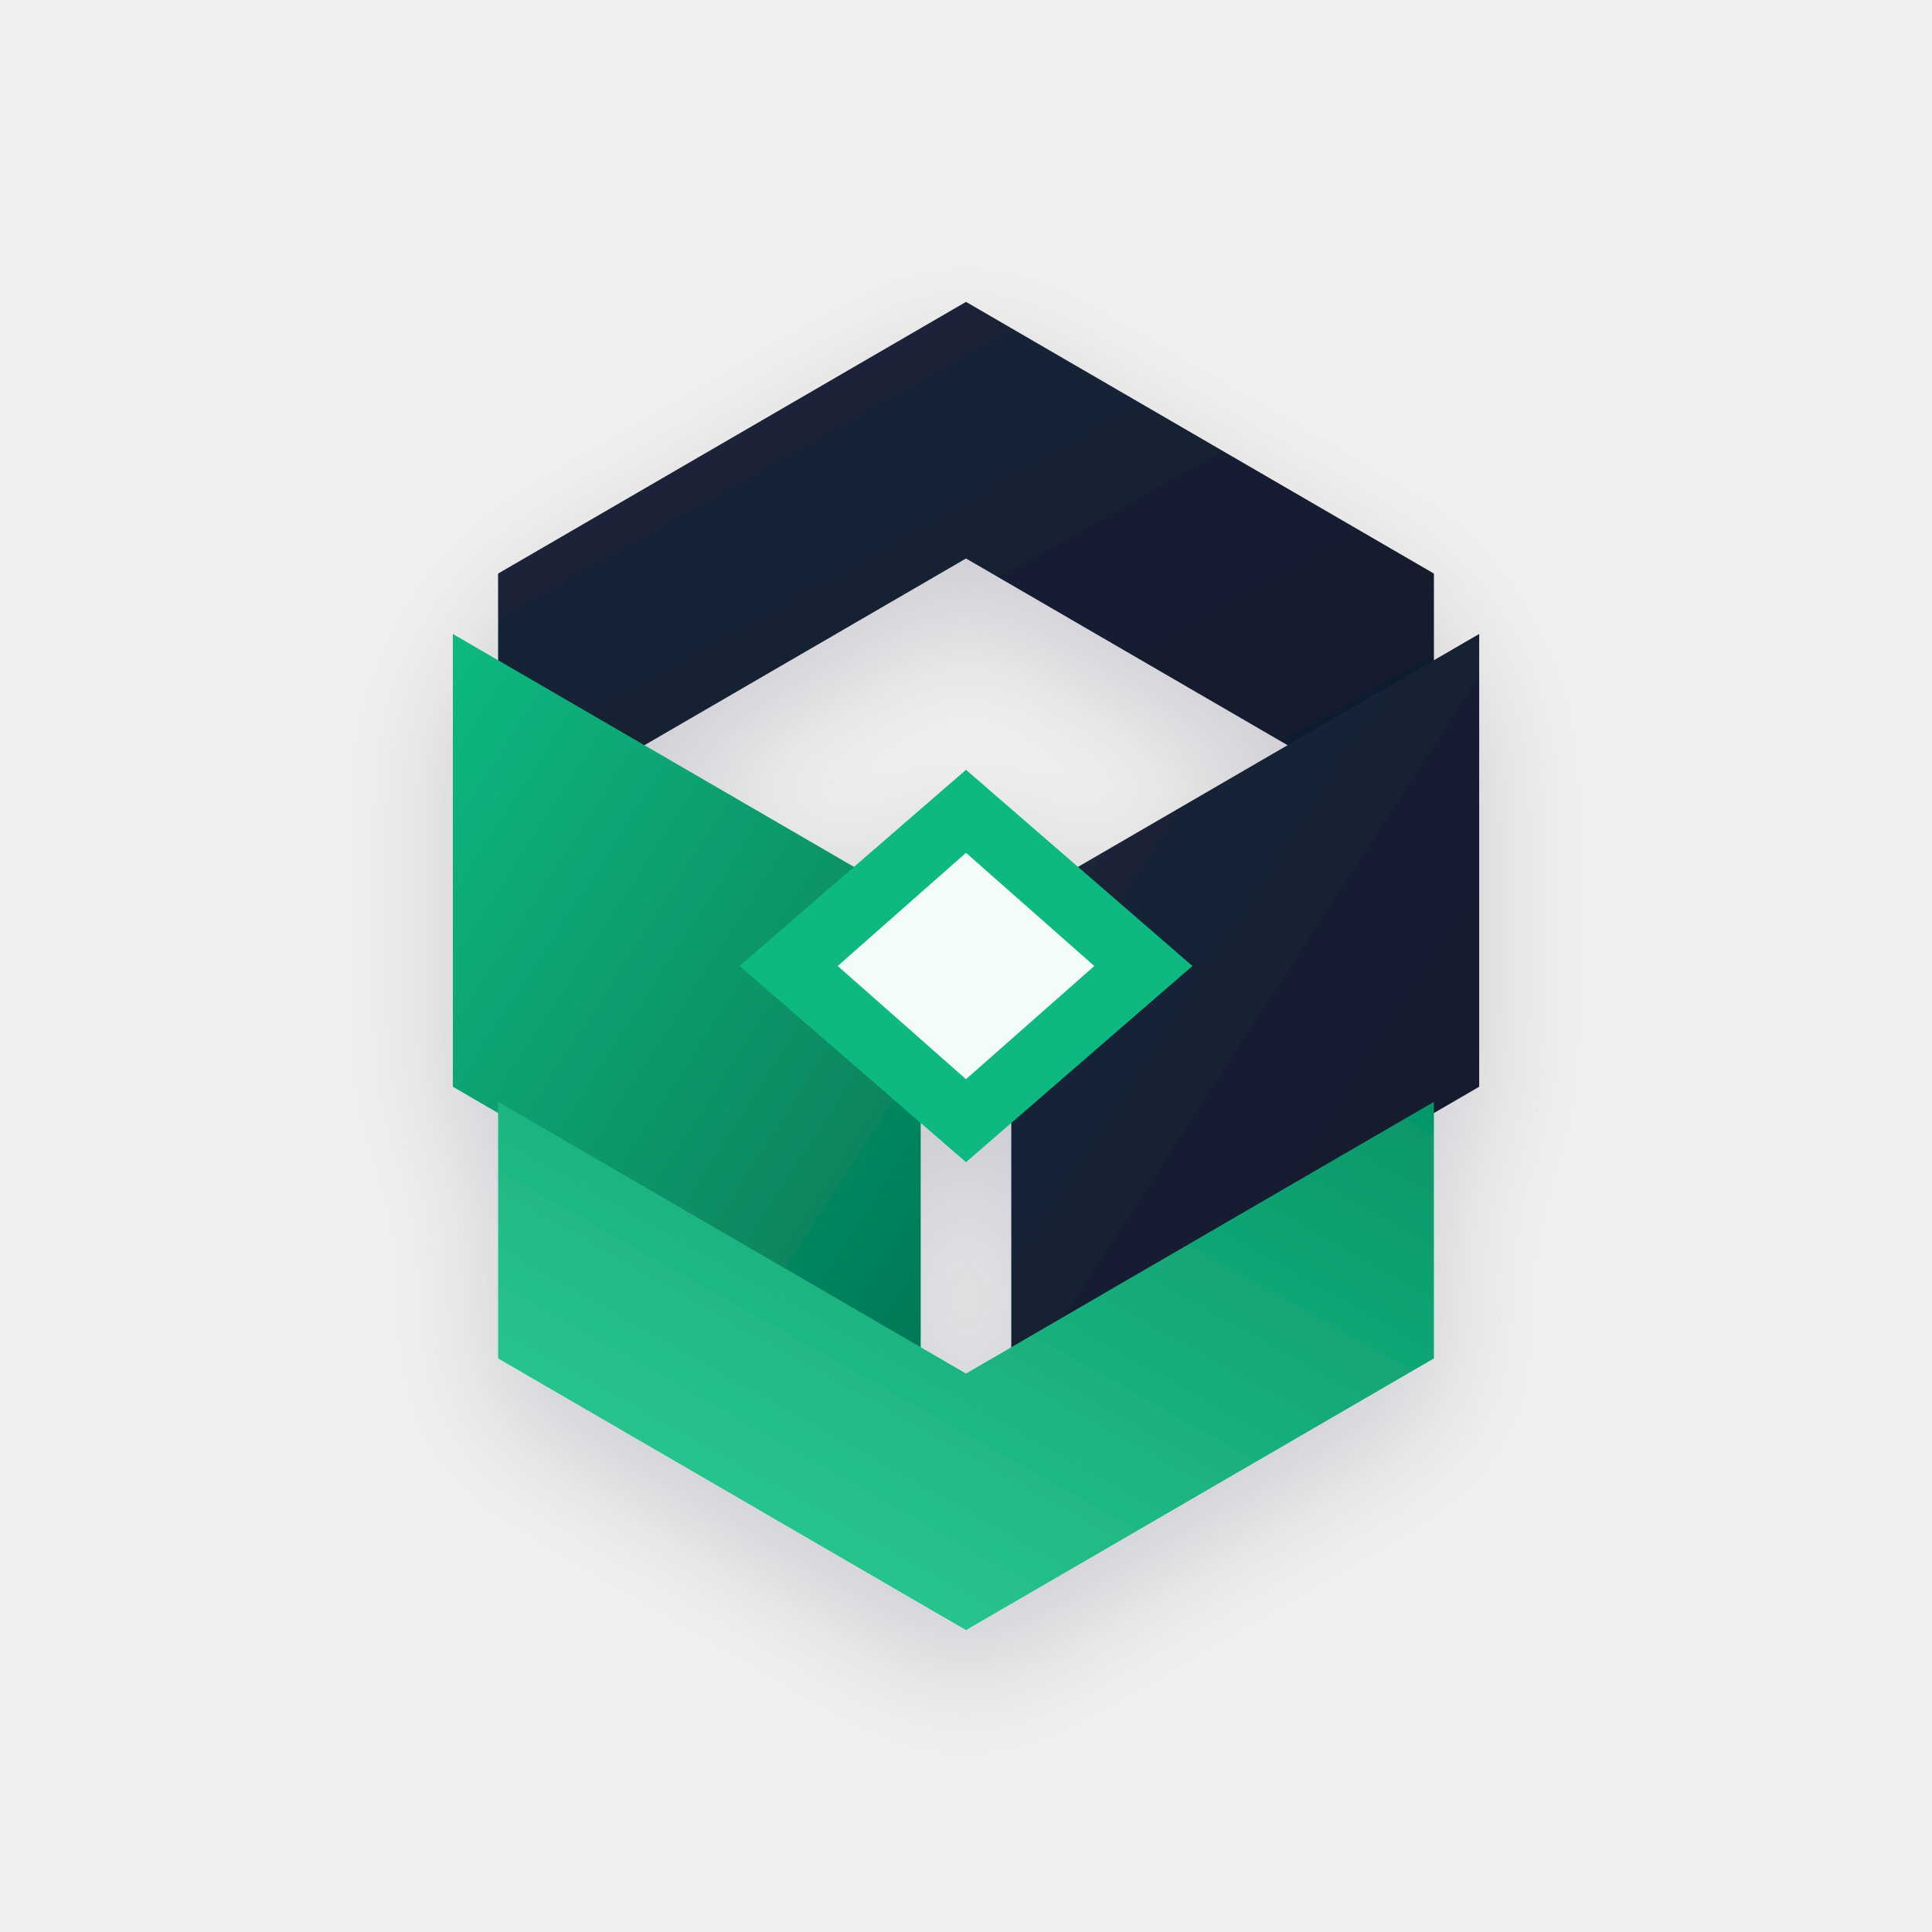
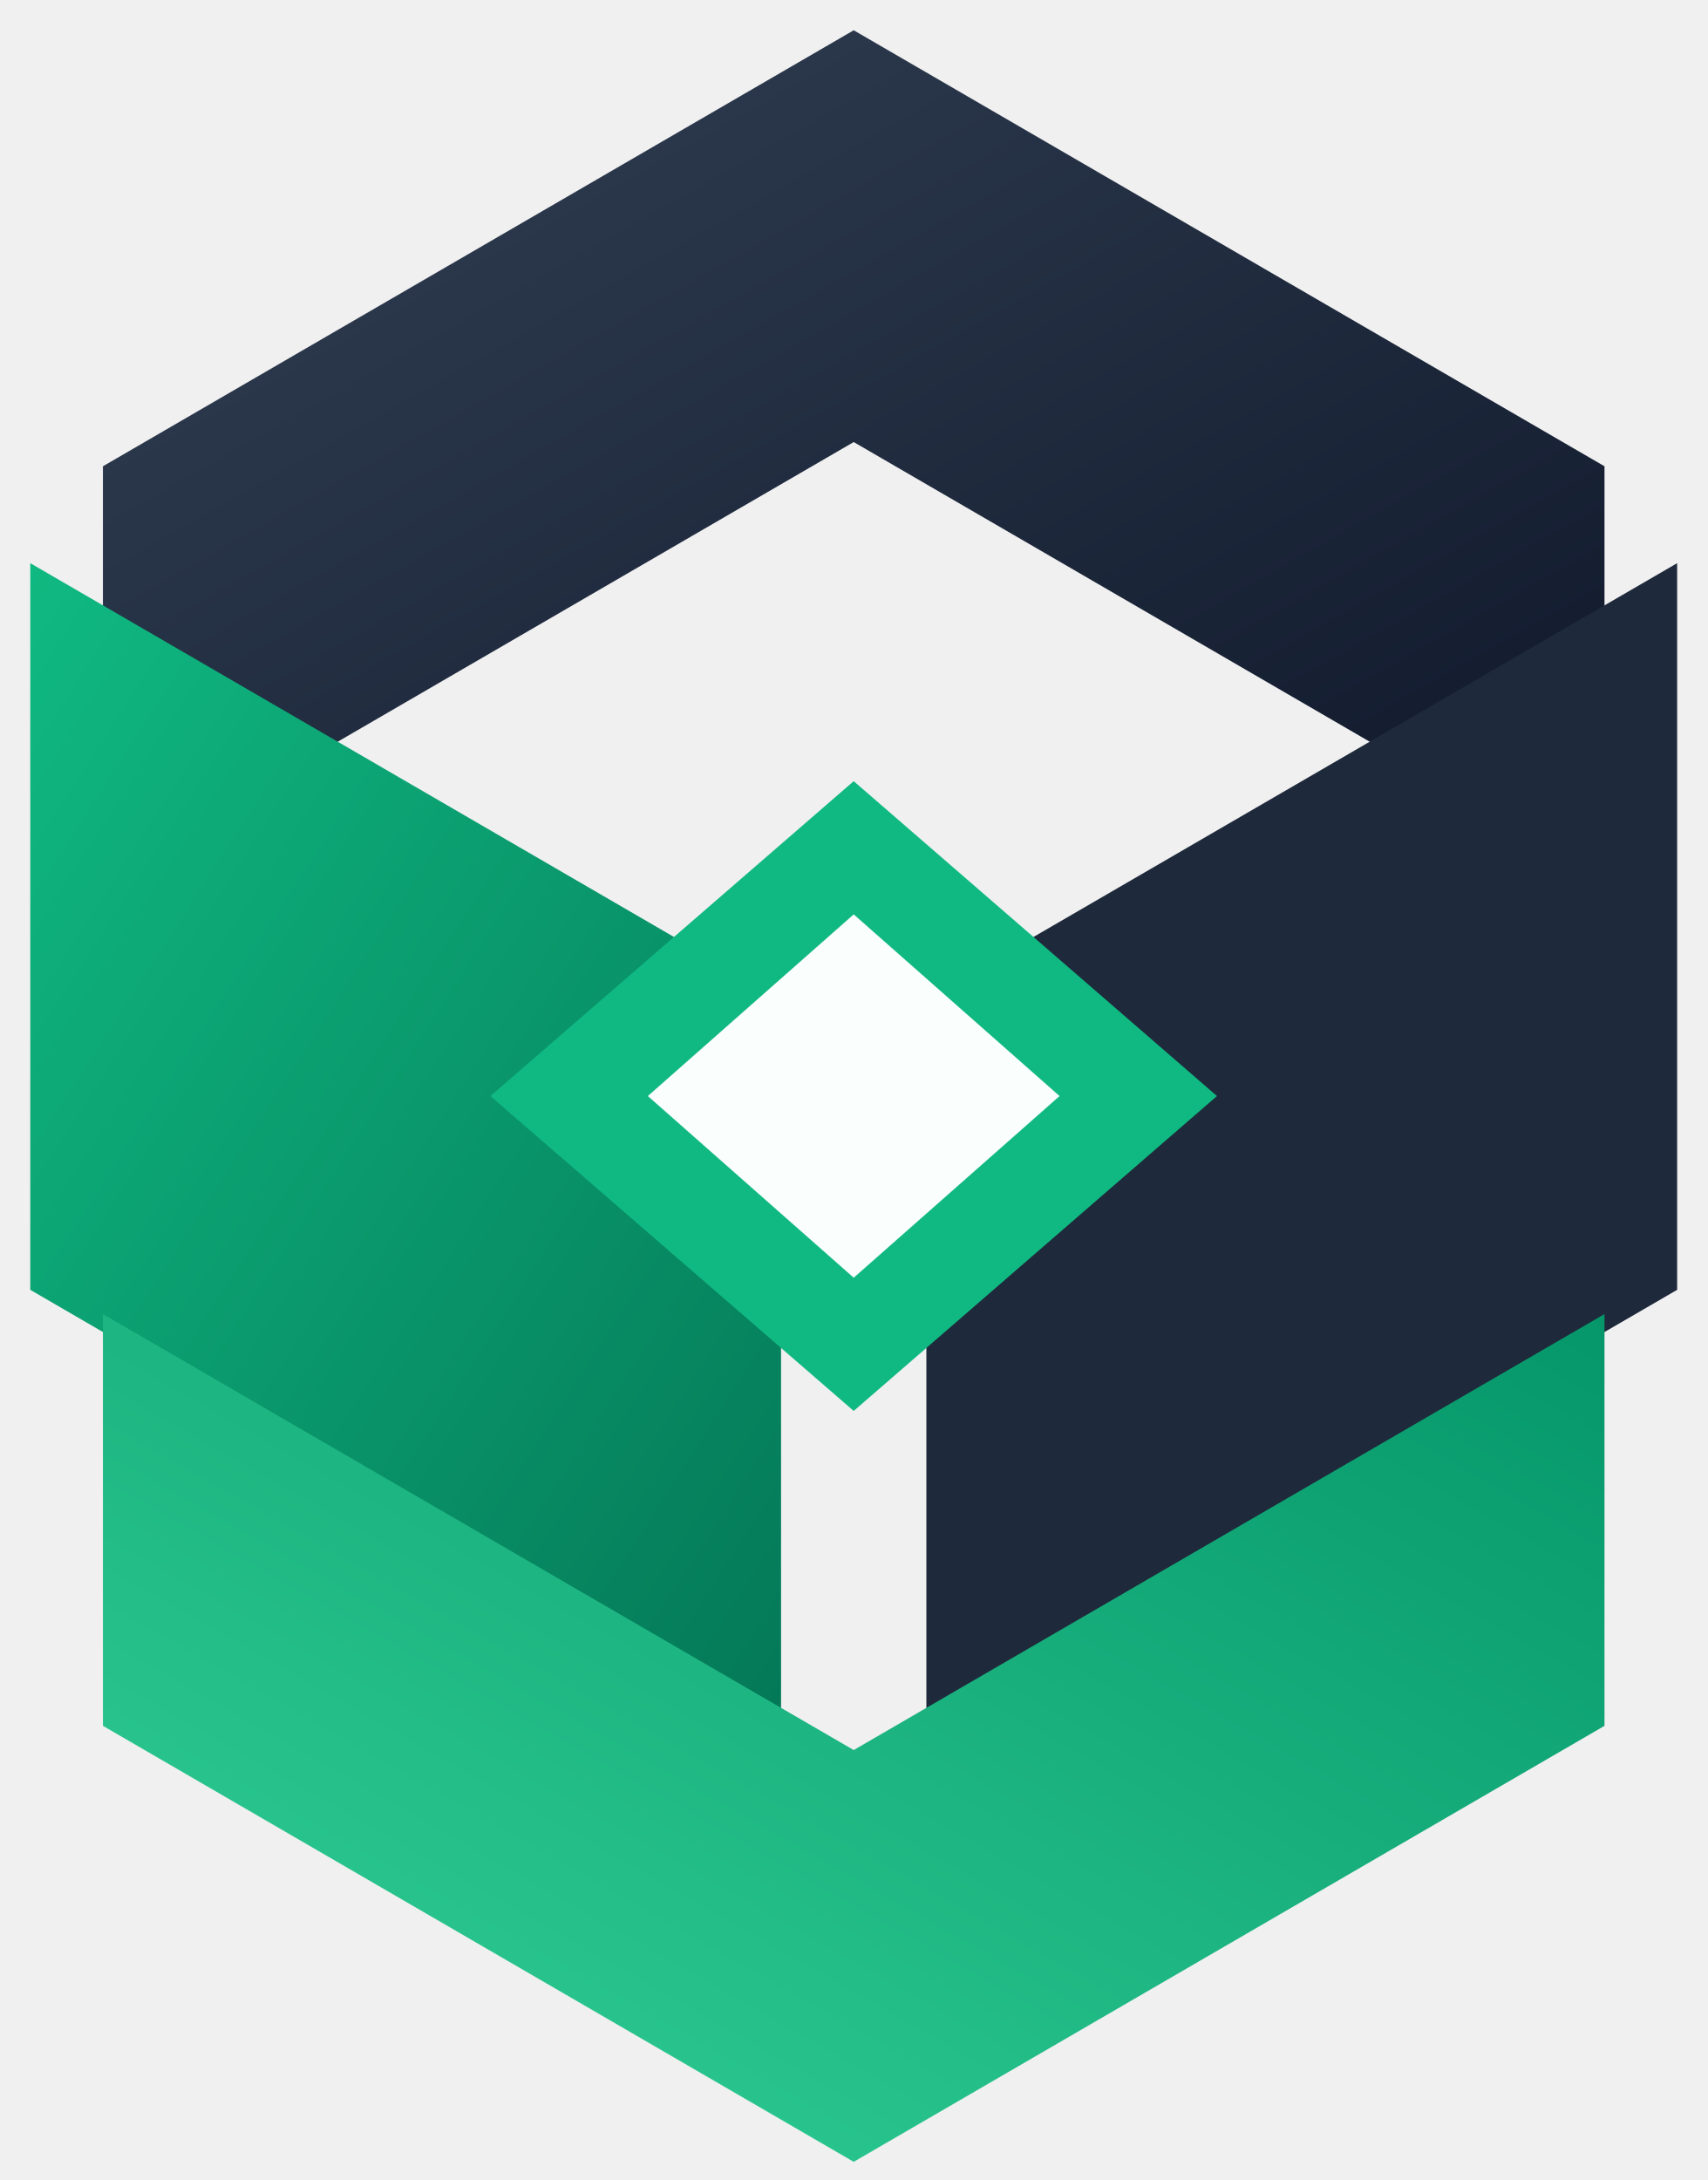
- <svg xmlns="http://www.w3.org/2000/svg" viewBox="0 0 512 512" width="100%" height="100%">
+ <svg xmlns="http://www.w3.org/2000/svg" viewBox="115 75 282 360" width="100%" height="100%">
  <defs>
-     <linearGradient id="opt1_green1" x1="0%" y1="0%" x2="100%" y2="100%">
+     <linearGradient id="corv_g1" x1="0%" y1="0%" x2="100%" y2="100%">
      <stop offset="0%" stop-color="#10b981" />
      <stop offset="100%" stop-color="#047857" />
    </linearGradient>
-     <linearGradient id="opt1_green2" x1="0%" y1="100%" x2="100%" y2="0%">
+     <linearGradient id="corv_g2" x1="0%" y1="100%" x2="100%" y2="0%">
      <stop offset="0%" stop-color="#34d399" />
      <stop offset="100%" stop-color="#059669" />
    </linearGradient>
-     <linearGradient id="opt1_dark" x1="0%" y1="0%" x2="100%" y2="100%">
-       <stop offset="0%" stop-color="#1e293b" />
+     <linearGradient id="corv_dark" x1="0%" y1="0%" x2="100%" y2="100%">
+       <stop offset="0%" stop-color="#334155" />
      <stop offset="100%" stop-color="#0f172a" />
    </linearGradient>
-     <filter id="opt1_shadow" x="-10%" y="-10%" width="120%" height="120%">
-       <feDropShadow dx="0" dy="12" stdDeviation="16" flood-color="#0f172a" flood-opacity="0.15" />
-     </filter>
  </defs>
-   <g filter="url(#opt1_shadow)">
-     <path d="M 256 80 L 380 152 L 380 220 L 256 148 L 132 220 L 132 152 Z" fill="url(#opt1_dark)" />
-     <path d="M 120 168 L 244 240 L 244 360 L 120 288 Z" fill="url(#opt1_green1)" />
-     <path d="M 392 168 L 392 288 L 268 360 L 268 240 Z" fill="url(#opt1_dark)" />
-     <path d="M 256 432 L 132 360 L 132 292 L 256 364 L 380 292 L 380 360 Z" fill="url(#opt1_green2)" />
+   <g>
+     <path d="M 256 80 L 380 152 L 380 220 L 256 148 L 132 220 L 132 152 Z" fill="url(#corv_dark)" />
+     <path d="M 120 168 L 244 240 L 244 360 L 120 288 Z" fill="url(#corv_g1)" />
+     <path d="M 392 168 L 392 288 L 268 360 L 268 240 Z" fill="#1e293b" />
+     <path d="M 256 432 L 132 360 L 132 292 L 256 364 L 380 292 L 380 360 Z" fill="url(#corv_g2)" />
    <polygon points="256,204 316,256 256,308 196,256" fill="#10b981" />
-     <polygon points="256,226 290,256 256,286 222,256" fill="#ffffff" opacity="0.95" />
+     <polygon points="256,226 290,256 256,286 222,256" fill="#ffffff" opacity="0.98" />
  </g>
</svg>
